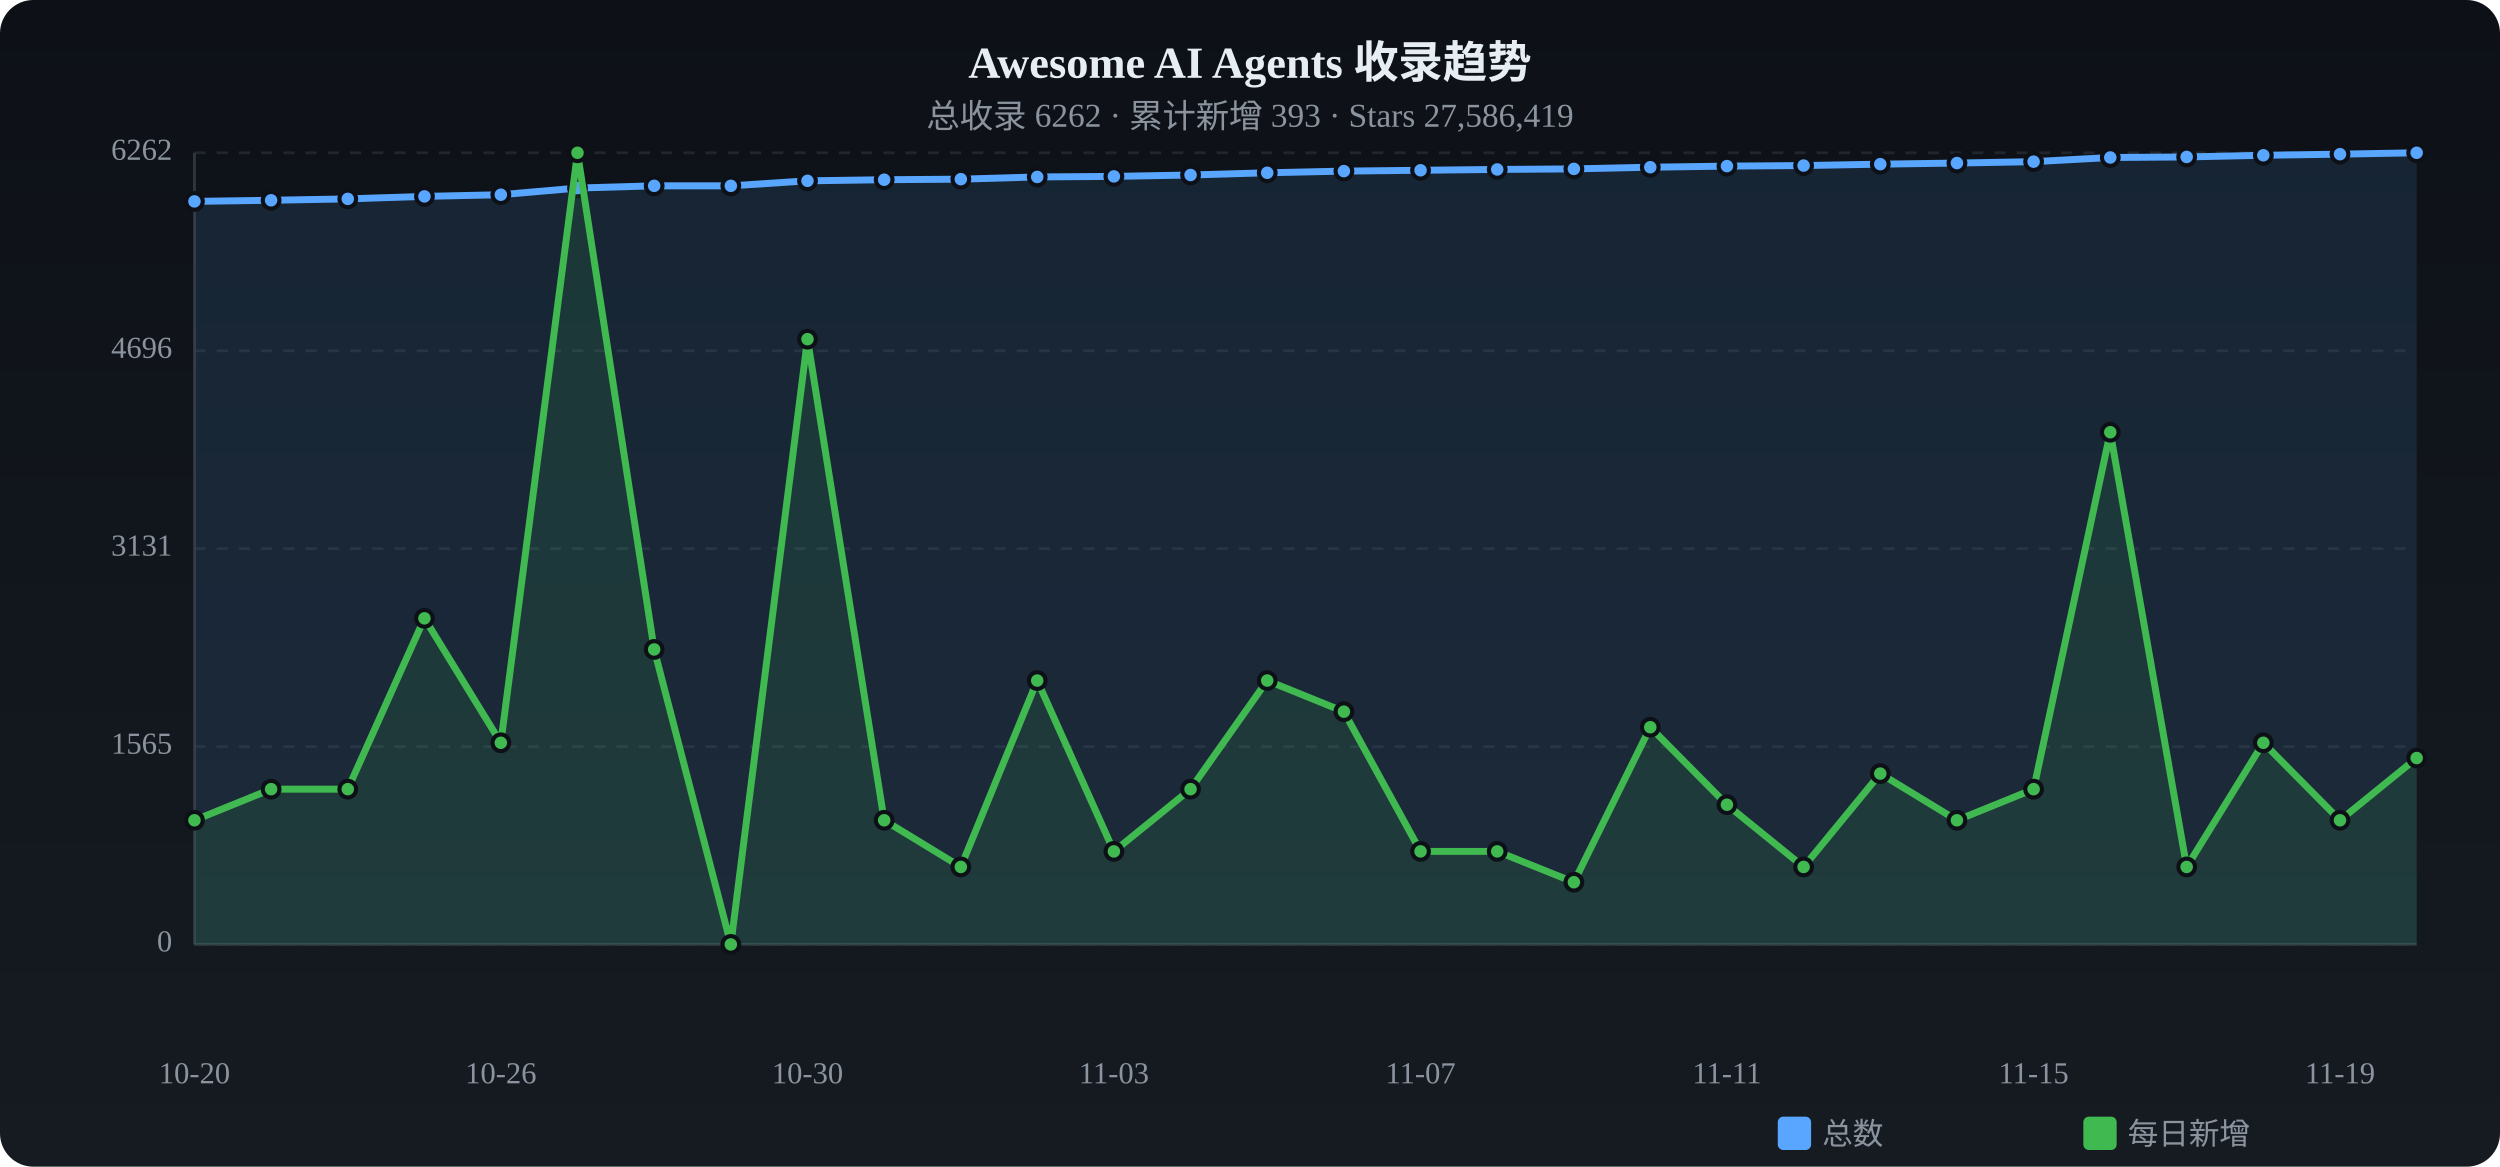
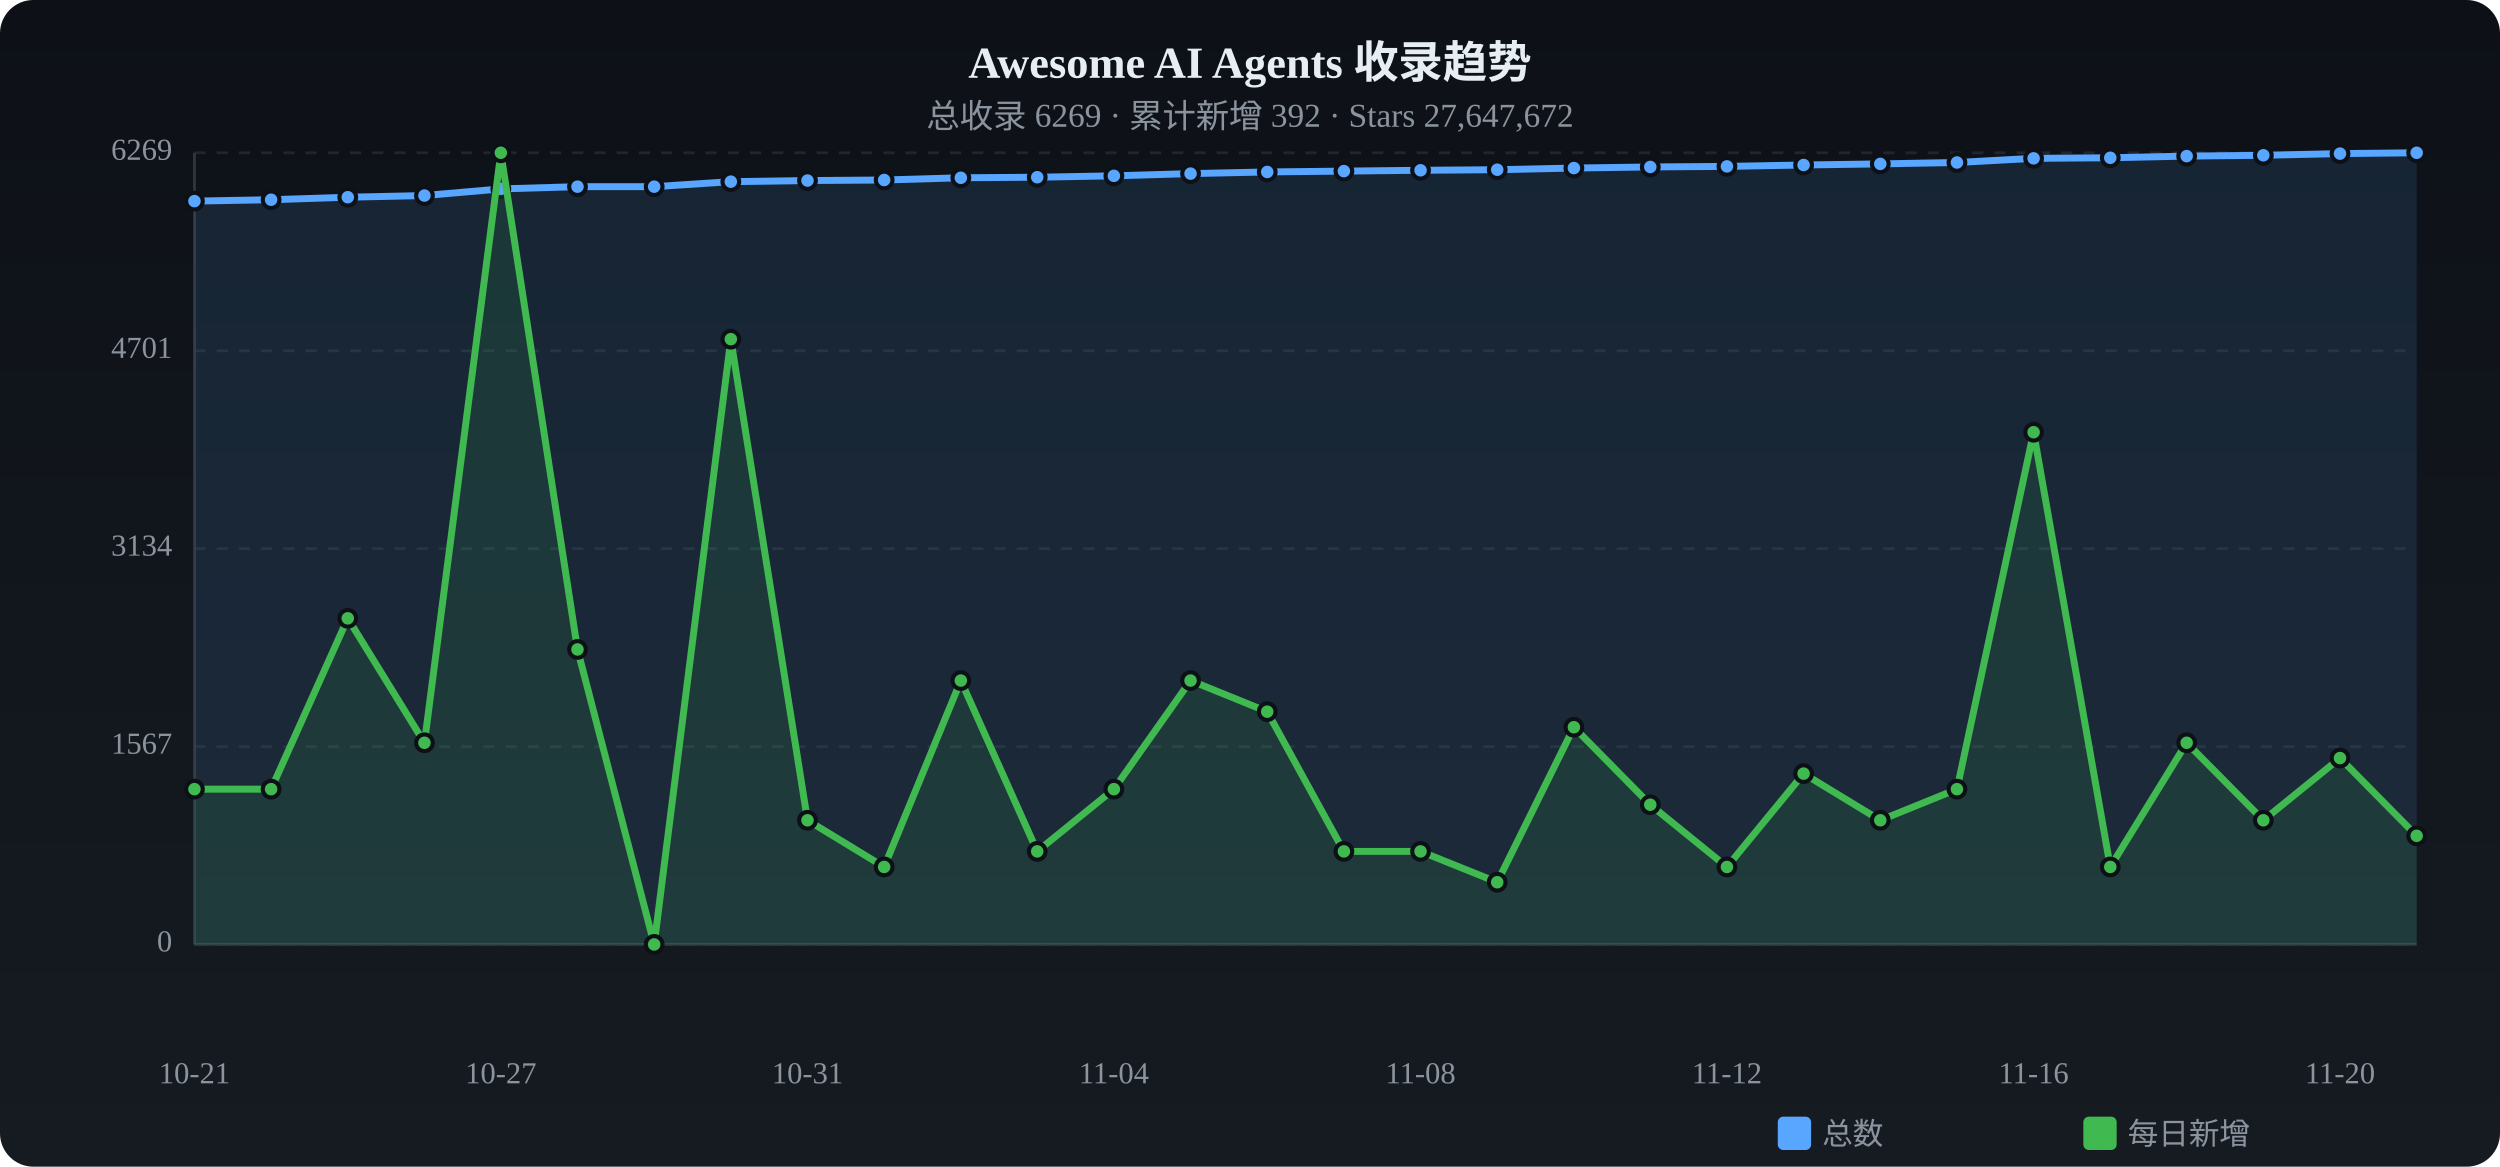
<svg xmlns="http://www.w3.org/2000/svg" viewBox="0 0 900 420" width="900" height="420">
  <defs>
    <linearGradient id="tbg" x1="0%" y1="0%" x2="0%" y2="100%">
      <stop offset="0%" stop-color="#0d1117" />
      <stop offset="100%" stop-color="#161b22" />
    </linearGradient>
  </defs>
  <rect width="900" height="420" rx="12" fill="url(#tbg)" />
  <text x="450.0" y="28" text-anchor="middle" fill="#e6edf3" font-size="16" font-weight="bold">Awesome AI Agents 收录趋势</text>
-   <text x="450.0" y="46" text-anchor="middle" fill="#8b949e" font-size="12">总收录 6262 · 累计新增 393 · Stars 27,586,419</text>
+   <text x="450.0" y="46" text-anchor="middle" fill="#8b949e" font-size="12">总收录 6269 · 累计新增 392 · Stars 27,647,672</text>
  <text x="62" y="340.0" text-anchor="end" fill="#8b949e" font-size="11" dominant-baseline="middle">0</text>
  <line x1="70" y1="340.0" x2="870" y2="340.0" stroke="#21262d" stroke-dasharray="4 4" />
-   <text x="62" y="268.8" text-anchor="end" fill="#8b949e" font-size="11" dominant-baseline="middle">1565</text>
+   <text x="62" y="268.8" text-anchor="end" fill="#8b949e" font-size="11" dominant-baseline="middle">1567</text>
  <line x1="70" y1="268.8" x2="870" y2="268.8" stroke="#21262d" stroke-dasharray="4 4" />
-   <text x="62" y="197.5" text-anchor="end" fill="#8b949e" font-size="11" dominant-baseline="middle">3131</text>
+   <text x="62" y="197.5" text-anchor="end" fill="#8b949e" font-size="11" dominant-baseline="middle">3134</text>
  <line x1="70" y1="197.5" x2="870" y2="197.5" stroke="#21262d" stroke-dasharray="4 4" />
-   <text x="62" y="126.3" text-anchor="end" fill="#8b949e" font-size="11" dominant-baseline="middle">4696</text>
+   <text x="62" y="126.3" text-anchor="end" fill="#8b949e" font-size="11" dominant-baseline="middle">4701</text>
  <line x1="70" y1="126.3" x2="870" y2="126.3" stroke="#21262d" stroke-dasharray="4 4" />
-   <text x="62" y="55.0" text-anchor="end" fill="#8b949e" font-size="11" dominant-baseline="middle">6262</text>
+   <text x="62" y="55.0" text-anchor="end" fill="#8b949e" font-size="11" dominant-baseline="middle">6269</text>
  <line x1="70" y1="55.0" x2="870" y2="55.0" stroke="#21262d" stroke-dasharray="4 4" />
  <line x1="70" y1="55" x2="70" y2="340" stroke="#30363d" />
  <line x1="70" y1="340" x2="870" y2="340" stroke="#30363d" />
-   <path d="M70.0,72.5 L97.6,72.1 L125.2,71.6 L152.8,70.7 L180.3,70.1 L207.9,67.7 L235.5,66.9 L263.1,66.9 L290.7,65.1 L318.3,64.7 L345.9,64.5 L373.4,63.7 L401.0,63.5 L428.6,63.0 L456.2,62.2 L483.8,61.6 L511.4,61.3 L539.0,61.0 L566.6,60.8 L594.1,60.2 L621.7,59.8 L649.3,59.6 L676.9,59.1 L704.5,58.7 L732.1,58.2 L759.7,56.7 L787.2,56.5 L814.8,55.9 L842.4,55.5 L870.0,55.0 L870.0,340 L70.0,340 Z" fill="#58a6ff" opacity="0.12" />
-   <polyline points="70.0,72.5 97.6,72.1 125.2,71.6 152.8,70.7 180.3,70.1 207.9,67.7 235.5,66.9 263.1,66.9 290.7,65.1 318.3,64.7 345.9,64.5 373.4,63.7 401.0,63.5 428.6,63.0 456.2,62.2 483.8,61.6 511.4,61.3 539.0,61.0 566.6,60.8 594.1,60.2 621.7,59.8 649.3,59.6 676.9,59.1 704.5,58.7 732.1,58.2 759.7,56.7 787.2,56.5 814.8,55.9 842.4,55.5 870.0,55.0" fill="none" stroke="#58a6ff" stroke-width="2.5" stroke-linecap="round" stroke-linejoin="round" />
-   <circle cx="70.0" cy="72.5" r="3" fill="#58a6ff" stroke="#0d1117" stroke-width="1.5" />
-   <circle cx="97.6" cy="72.1" r="3" fill="#58a6ff" stroke="#0d1117" stroke-width="1.5" />
-   <circle cx="125.2" cy="71.6" r="3" fill="#58a6ff" stroke="#0d1117" stroke-width="1.5" />
-   <circle cx="152.8" cy="70.7" r="3" fill="#58a6ff" stroke="#0d1117" stroke-width="1.5" />
-   <circle cx="180.3" cy="70.1" r="3" fill="#58a6ff" stroke="#0d1117" stroke-width="1.5" />
-   <circle cx="207.9" cy="67.7" r="3" fill="#58a6ff" stroke="#0d1117" stroke-width="1.5" />
-   <circle cx="235.5" cy="66.9" r="3" fill="#58a6ff" stroke="#0d1117" stroke-width="1.5" />
-   <circle cx="263.1" cy="66.9" r="3" fill="#58a6ff" stroke="#0d1117" stroke-width="1.5" />
-   <circle cx="290.7" cy="65.1" r="3" fill="#58a6ff" stroke="#0d1117" stroke-width="1.5" />
-   <circle cx="318.3" cy="64.7" r="3" fill="#58a6ff" stroke="#0d1117" stroke-width="1.5" />
-   <circle cx="345.9" cy="64.5" r="3" fill="#58a6ff" stroke="#0d1117" stroke-width="1.5" />
-   <circle cx="373.4" cy="63.7" r="3" fill="#58a6ff" stroke="#0d1117" stroke-width="1.5" />
-   <circle cx="401.0" cy="63.5" r="3" fill="#58a6ff" stroke="#0d1117" stroke-width="1.5" />
-   <circle cx="428.6" cy="63.0" r="3" fill="#58a6ff" stroke="#0d1117" stroke-width="1.5" />
-   <circle cx="456.2" cy="62.2" r="3" fill="#58a6ff" stroke="#0d1117" stroke-width="1.5" />
+   <path d="M70.0,72.4 L97.6,71.9 L125.2,71.0 L152.8,70.4 L180.3,68.0 L207.9,67.2 L235.5,67.2 L263.1,65.4 L290.7,65.0 L318.3,64.8 L345.9,64.0 L373.4,63.8 L401.0,63.3 L428.6,62.5 L456.2,61.9 L483.8,61.6 L511.4,61.3 L539.0,61.1 L566.6,60.5 L594.1,60.1 L621.7,59.9 L649.3,59.4 L676.9,59.0 L704.5,58.5 L732.1,57.0 L759.7,56.8 L787.2,56.2 L814.8,55.9 L842.4,55.3 L870.0,55.0 L870.0,340 L70.0,340 Z" fill="#58a6ff" opacity="0.12" />
+   <polyline points="70.0,72.4 97.6,71.9 125.2,71.0 152.8,70.4 180.3,68.0 207.9,67.2 235.5,67.2 263.1,65.4 290.7,65.0 318.3,64.8 345.9,64.0 373.4,63.8 401.0,63.3 428.6,62.5 456.2,61.9 483.8,61.6 511.4,61.3 539.0,61.1 566.6,60.5 594.1,60.1 621.7,59.9 649.3,59.4 676.9,59.0 704.5,58.5 732.1,57.0 759.7,56.8 787.2,56.2 814.8,55.9 842.4,55.3 870.0,55.0" fill="none" stroke="#58a6ff" stroke-width="2.5" stroke-linecap="round" stroke-linejoin="round" />
+   <circle cx="70.0" cy="72.4" r="3" fill="#58a6ff" stroke="#0d1117" stroke-width="1.5" />
+   <circle cx="97.6" cy="71.9" r="3" fill="#58a6ff" stroke="#0d1117" stroke-width="1.5" />
+   <circle cx="125.2" cy="71.0" r="3" fill="#58a6ff" stroke="#0d1117" stroke-width="1.5" />
+   <circle cx="152.8" cy="70.4" r="3" fill="#58a6ff" stroke="#0d1117" stroke-width="1.5" />
+   <circle cx="180.3" cy="68.0" r="3" fill="#58a6ff" stroke="#0d1117" stroke-width="1.5" />
+   <circle cx="207.9" cy="67.2" r="3" fill="#58a6ff" stroke="#0d1117" stroke-width="1.5" />
+   <circle cx="235.5" cy="67.2" r="3" fill="#58a6ff" stroke="#0d1117" stroke-width="1.5" />
+   <circle cx="263.1" cy="65.4" r="3" fill="#58a6ff" stroke="#0d1117" stroke-width="1.5" />
+   <circle cx="290.7" cy="65.0" r="3" fill="#58a6ff" stroke="#0d1117" stroke-width="1.5" />
+   <circle cx="318.3" cy="64.8" r="3" fill="#58a6ff" stroke="#0d1117" stroke-width="1.5" />
+   <circle cx="345.9" cy="64.0" r="3" fill="#58a6ff" stroke="#0d1117" stroke-width="1.5" />
+   <circle cx="373.4" cy="63.8" r="3" fill="#58a6ff" stroke="#0d1117" stroke-width="1.5" />
+   <circle cx="401.0" cy="63.3" r="3" fill="#58a6ff" stroke="#0d1117" stroke-width="1.5" />
+   <circle cx="428.6" cy="62.5" r="3" fill="#58a6ff" stroke="#0d1117" stroke-width="1.5" />
+   <circle cx="456.2" cy="61.9" r="3" fill="#58a6ff" stroke="#0d1117" stroke-width="1.5" />
  <circle cx="483.8" cy="61.6" r="3" fill="#58a6ff" stroke="#0d1117" stroke-width="1.5" />
  <circle cx="511.4" cy="61.3" r="3" fill="#58a6ff" stroke="#0d1117" stroke-width="1.5" />
-   <circle cx="539.0" cy="61.0" r="3" fill="#58a6ff" stroke="#0d1117" stroke-width="1.5" />
-   <circle cx="566.6" cy="60.8" r="3" fill="#58a6ff" stroke="#0d1117" stroke-width="1.5" />
-   <circle cx="594.1" cy="60.2" r="3" fill="#58a6ff" stroke="#0d1117" stroke-width="1.5" />
-   <circle cx="621.7" cy="59.8" r="3" fill="#58a6ff" stroke="#0d1117" stroke-width="1.5" />
-   <circle cx="649.3" cy="59.6" r="3" fill="#58a6ff" stroke="#0d1117" stroke-width="1.5" />
-   <circle cx="676.9" cy="59.1" r="3" fill="#58a6ff" stroke="#0d1117" stroke-width="1.5" />
-   <circle cx="704.5" cy="58.7" r="3" fill="#58a6ff" stroke="#0d1117" stroke-width="1.5" />
-   <circle cx="732.1" cy="58.2" r="3" fill="#58a6ff" stroke="#0d1117" stroke-width="1.5" />
-   <circle cx="759.7" cy="56.7" r="3" fill="#58a6ff" stroke="#0d1117" stroke-width="1.5" />
-   <circle cx="787.2" cy="56.5" r="3" fill="#58a6ff" stroke="#0d1117" stroke-width="1.5" />
+   <circle cx="539.0" cy="61.1" r="3" fill="#58a6ff" stroke="#0d1117" stroke-width="1.5" />
+   <circle cx="566.6" cy="60.5" r="3" fill="#58a6ff" stroke="#0d1117" stroke-width="1.5" />
+   <circle cx="594.1" cy="60.1" r="3" fill="#58a6ff" stroke="#0d1117" stroke-width="1.5" />
+   <circle cx="621.7" cy="59.9" r="3" fill="#58a6ff" stroke="#0d1117" stroke-width="1.5" />
+   <circle cx="649.3" cy="59.4" r="3" fill="#58a6ff" stroke="#0d1117" stroke-width="1.5" />
+   <circle cx="676.9" cy="59.0" r="3" fill="#58a6ff" stroke="#0d1117" stroke-width="1.5" />
+   <circle cx="704.5" cy="58.5" r="3" fill="#58a6ff" stroke="#0d1117" stroke-width="1.5" />
+   <circle cx="732.1" cy="57.0" r="3" fill="#58a6ff" stroke="#0d1117" stroke-width="1.5" />
+   <circle cx="759.7" cy="56.8" r="3" fill="#58a6ff" stroke="#0d1117" stroke-width="1.5" />
+   <circle cx="787.2" cy="56.2" r="3" fill="#58a6ff" stroke="#0d1117" stroke-width="1.5" />
  <circle cx="814.8" cy="55.9" r="3" fill="#58a6ff" stroke="#0d1117" stroke-width="1.5" />
-   <circle cx="842.4" cy="55.5" r="3" fill="#58a6ff" stroke="#0d1117" stroke-width="1.5" />
+   <circle cx="842.4" cy="55.3" r="3" fill="#58a6ff" stroke="#0d1117" stroke-width="1.5" />
  <circle cx="870.0" cy="55.0" r="3" fill="#58a6ff" stroke="#0d1117" stroke-width="1.5" />
-   <path d="M70.0,295.3 L97.6,284.1 L125.2,284.1 L152.8,222.6 L180.3,267.4 L207.9,55.0 L235.5,233.8 L263.1,340.0 L290.7,122.1 L318.3,295.3 L345.9,312.1 L373.4,245.0 L401.0,306.5 L428.6,284.1 L456.2,245.0 L483.8,256.2 L511.4,306.5 L539.0,306.5 L566.6,317.6 L594.1,261.8 L621.7,289.7 L649.3,312.1 L676.9,278.5 L704.5,295.3 L732.1,284.1 L759.7,155.6 L787.2,312.1 L814.8,267.4 L842.4,295.3 L870.0,272.9 L870.0,340 L70.0,340 Z" fill="#3fb950" opacity="0.12" />
-   <polyline points="70.0,295.3 97.6,284.1 125.2,284.1 152.8,222.6 180.3,267.4 207.9,55.0 235.5,233.8 263.1,340.0 290.7,122.1 318.3,295.3 345.9,312.1 373.4,245.0 401.0,306.5 428.6,284.1 456.2,245.0 483.8,256.2 511.4,306.5 539.0,306.5 566.6,317.6 594.1,261.8 621.7,289.7 649.3,312.1 676.9,278.5 704.5,295.3 732.1,284.1 759.7,155.6 787.2,312.1 814.8,267.4 842.4,295.3 870.0,272.9" fill="none" stroke="#3fb950" stroke-width="2.5" stroke-linecap="round" stroke-linejoin="round" />
-   <circle cx="70.0" cy="295.3" r="3" fill="#3fb950" stroke="#0d1117" stroke-width="1.5" />
+   <path d="M70.0,284.1 L97.6,284.1 L125.2,222.6 L152.8,267.4 L180.3,55.0 L207.9,233.8 L235.5,340.0 L263.1,122.1 L290.7,295.3 L318.3,312.1 L345.9,245.0 L373.4,306.5 L401.0,284.1 L428.6,245.0 L456.2,256.2 L483.8,306.5 L511.4,306.5 L539.0,317.6 L566.6,261.8 L594.1,289.7 L621.7,312.1 L649.3,278.5 L676.9,295.3 L704.5,284.1 L732.1,155.6 L759.7,312.1 L787.2,267.4 L814.8,295.3 L842.4,272.9 L870.0,300.9 L870.0,340 L70.0,340 Z" fill="#3fb950" opacity="0.12" />
+   <polyline points="70.0,284.1 97.6,284.1 125.2,222.6 152.8,267.4 180.3,55.0 207.9,233.8 235.5,340.0 263.1,122.1 290.7,295.3 318.3,312.1 345.9,245.0 373.4,306.5 401.0,284.1 428.6,245.0 456.2,256.2 483.8,306.5 511.4,306.5 539.0,317.6 566.6,261.8 594.1,289.7 621.7,312.1 649.3,278.5 676.9,295.3 704.5,284.1 732.1,155.6 759.7,312.1 787.2,267.4 814.8,295.3 842.4,272.9 870.0,300.9" fill="none" stroke="#3fb950" stroke-width="2.5" stroke-linecap="round" stroke-linejoin="round" />
+   <circle cx="70.0" cy="284.1" r="3" fill="#3fb950" stroke="#0d1117" stroke-width="1.5" />
  <circle cx="97.6" cy="284.1" r="3" fill="#3fb950" stroke="#0d1117" stroke-width="1.5" />
-   <circle cx="125.2" cy="284.1" r="3" fill="#3fb950" stroke="#0d1117" stroke-width="1.5" />
-   <circle cx="152.8" cy="222.6" r="3" fill="#3fb950" stroke="#0d1117" stroke-width="1.5" />
-   <circle cx="180.3" cy="267.4" r="3" fill="#3fb950" stroke="#0d1117" stroke-width="1.5" />
-   <circle cx="207.9" cy="55.0" r="3" fill="#3fb950" stroke="#0d1117" stroke-width="1.5" />
-   <circle cx="235.5" cy="233.8" r="3" fill="#3fb950" stroke="#0d1117" stroke-width="1.5" />
-   <circle cx="263.1" cy="340.0" r="3" fill="#3fb950" stroke="#0d1117" stroke-width="1.5" />
-   <circle cx="290.7" cy="122.1" r="3" fill="#3fb950" stroke="#0d1117" stroke-width="1.5" />
-   <circle cx="318.3" cy="295.3" r="3" fill="#3fb950" stroke="#0d1117" stroke-width="1.5" />
-   <circle cx="345.9" cy="312.1" r="3" fill="#3fb950" stroke="#0d1117" stroke-width="1.5" />
-   <circle cx="373.4" cy="245.0" r="3" fill="#3fb950" stroke="#0d1117" stroke-width="1.5" />
-   <circle cx="401.0" cy="306.5" r="3" fill="#3fb950" stroke="#0d1117" stroke-width="1.5" />
-   <circle cx="428.6" cy="284.1" r="3" fill="#3fb950" stroke="#0d1117" stroke-width="1.5" />
-   <circle cx="456.2" cy="245.0" r="3" fill="#3fb950" stroke="#0d1117" stroke-width="1.5" />
-   <circle cx="483.8" cy="256.2" r="3" fill="#3fb950" stroke="#0d1117" stroke-width="1.5" />
+   <circle cx="125.2" cy="222.6" r="3" fill="#3fb950" stroke="#0d1117" stroke-width="1.5" />
+   <circle cx="152.8" cy="267.4" r="3" fill="#3fb950" stroke="#0d1117" stroke-width="1.5" />
+   <circle cx="180.3" cy="55.0" r="3" fill="#3fb950" stroke="#0d1117" stroke-width="1.5" />
+   <circle cx="207.9" cy="233.8" r="3" fill="#3fb950" stroke="#0d1117" stroke-width="1.5" />
+   <circle cx="235.5" cy="340.0" r="3" fill="#3fb950" stroke="#0d1117" stroke-width="1.5" />
+   <circle cx="263.1" cy="122.1" r="3" fill="#3fb950" stroke="#0d1117" stroke-width="1.5" />
+   <circle cx="290.7" cy="295.3" r="3" fill="#3fb950" stroke="#0d1117" stroke-width="1.5" />
+   <circle cx="318.3" cy="312.1" r="3" fill="#3fb950" stroke="#0d1117" stroke-width="1.5" />
+   <circle cx="345.9" cy="245.0" r="3" fill="#3fb950" stroke="#0d1117" stroke-width="1.5" />
+   <circle cx="373.4" cy="306.5" r="3" fill="#3fb950" stroke="#0d1117" stroke-width="1.5" />
+   <circle cx="401.0" cy="284.1" r="3" fill="#3fb950" stroke="#0d1117" stroke-width="1.5" />
+   <circle cx="428.6" cy="245.0" r="3" fill="#3fb950" stroke="#0d1117" stroke-width="1.5" />
+   <circle cx="456.2" cy="256.2" r="3" fill="#3fb950" stroke="#0d1117" stroke-width="1.5" />
+   <circle cx="483.8" cy="306.5" r="3" fill="#3fb950" stroke="#0d1117" stroke-width="1.5" />
  <circle cx="511.4" cy="306.5" r="3" fill="#3fb950" stroke="#0d1117" stroke-width="1.5" />
-   <circle cx="539.0" cy="306.5" r="3" fill="#3fb950" stroke="#0d1117" stroke-width="1.5" />
-   <circle cx="566.6" cy="317.6" r="3" fill="#3fb950" stroke="#0d1117" stroke-width="1.5" />
-   <circle cx="594.1" cy="261.8" r="3" fill="#3fb950" stroke="#0d1117" stroke-width="1.5" />
-   <circle cx="621.7" cy="289.7" r="3" fill="#3fb950" stroke="#0d1117" stroke-width="1.5" />
-   <circle cx="649.3" cy="312.1" r="3" fill="#3fb950" stroke="#0d1117" stroke-width="1.5" />
-   <circle cx="676.9" cy="278.5" r="3" fill="#3fb950" stroke="#0d1117" stroke-width="1.5" />
-   <circle cx="704.5" cy="295.3" r="3" fill="#3fb950" stroke="#0d1117" stroke-width="1.5" />
-   <circle cx="732.1" cy="284.1" r="3" fill="#3fb950" stroke="#0d1117" stroke-width="1.5" />
-   <circle cx="759.7" cy="155.6" r="3" fill="#3fb950" stroke="#0d1117" stroke-width="1.5" />
-   <circle cx="787.2" cy="312.1" r="3" fill="#3fb950" stroke="#0d1117" stroke-width="1.5" />
-   <circle cx="814.8" cy="267.4" r="3" fill="#3fb950" stroke="#0d1117" stroke-width="1.5" />
-   <circle cx="842.4" cy="295.3" r="3" fill="#3fb950" stroke="#0d1117" stroke-width="1.5" />
-   <circle cx="870.0" cy="272.9" r="3" fill="#3fb950" stroke="#0d1117" stroke-width="1.5" />
-   <text x="70.0" y="390" text-anchor="middle" fill="#8b949e" font-size="11">10-20</text>
-   <text x="180.3" y="390" text-anchor="middle" fill="#8b949e" font-size="11">10-26</text>
-   <text x="290.7" y="390" text-anchor="middle" fill="#8b949e" font-size="11">10-30</text>
-   <text x="401.0" y="390" text-anchor="middle" fill="#8b949e" font-size="11">11-03</text>
-   <text x="511.4" y="390" text-anchor="middle" fill="#8b949e" font-size="11">11-07</text>
-   <text x="621.7" y="390" text-anchor="middle" fill="#8b949e" font-size="11">11-11</text>
-   <text x="732.1" y="390" text-anchor="middle" fill="#8b949e" font-size="11">11-15</text>
-   <text x="842.4" y="390" text-anchor="middle" fill="#8b949e" font-size="11">11-19</text>
+   <circle cx="539.0" cy="317.6" r="3" fill="#3fb950" stroke="#0d1117" stroke-width="1.5" />
+   <circle cx="566.6" cy="261.8" r="3" fill="#3fb950" stroke="#0d1117" stroke-width="1.5" />
+   <circle cx="594.1" cy="289.7" r="3" fill="#3fb950" stroke="#0d1117" stroke-width="1.5" />
+   <circle cx="621.7" cy="312.1" r="3" fill="#3fb950" stroke="#0d1117" stroke-width="1.5" />
+   <circle cx="649.3" cy="278.5" r="3" fill="#3fb950" stroke="#0d1117" stroke-width="1.5" />
+   <circle cx="676.9" cy="295.3" r="3" fill="#3fb950" stroke="#0d1117" stroke-width="1.5" />
+   <circle cx="704.5" cy="284.1" r="3" fill="#3fb950" stroke="#0d1117" stroke-width="1.5" />
+   <circle cx="732.1" cy="155.6" r="3" fill="#3fb950" stroke="#0d1117" stroke-width="1.5" />
+   <circle cx="759.7" cy="312.1" r="3" fill="#3fb950" stroke="#0d1117" stroke-width="1.5" />
+   <circle cx="787.2" cy="267.4" r="3" fill="#3fb950" stroke="#0d1117" stroke-width="1.5" />
+   <circle cx="814.8" cy="295.3" r="3" fill="#3fb950" stroke="#0d1117" stroke-width="1.5" />
+   <circle cx="842.4" cy="272.9" r="3" fill="#3fb950" stroke="#0d1117" stroke-width="1.5" />
+   <circle cx="870.0" cy="300.9" r="3" fill="#3fb950" stroke="#0d1117" stroke-width="1.5" />
+   <text x="70.0" y="390" text-anchor="middle" fill="#8b949e" font-size="11">10-21</text>
+   <text x="180.3" y="390" text-anchor="middle" fill="#8b949e" font-size="11">10-27</text>
+   <text x="290.7" y="390" text-anchor="middle" fill="#8b949e" font-size="11">10-31</text>
+   <text x="401.0" y="390" text-anchor="middle" fill="#8b949e" font-size="11">11-04</text>
+   <text x="511.4" y="390" text-anchor="middle" fill="#8b949e" font-size="11">11-08</text>
+   <text x="621.7" y="390" text-anchor="middle" fill="#8b949e" font-size="11">11-12</text>
+   <text x="732.1" y="390" text-anchor="middle" fill="#8b949e" font-size="11">11-16</text>
+   <text x="842.4" y="390" text-anchor="middle" fill="#8b949e" font-size="11">11-20</text>
  <rect x="640" y="402" width="12" height="12" rx="2" fill="#58a6ff" />
  <text x="656" y="412" fill="#8b949e" font-size="11">总数</text>
  <rect x="750" y="402" width="12" height="12" rx="2" fill="#3fb950" />
  <text x="766" y="412" fill="#8b949e" font-size="11">每日新增</text>
</svg>
